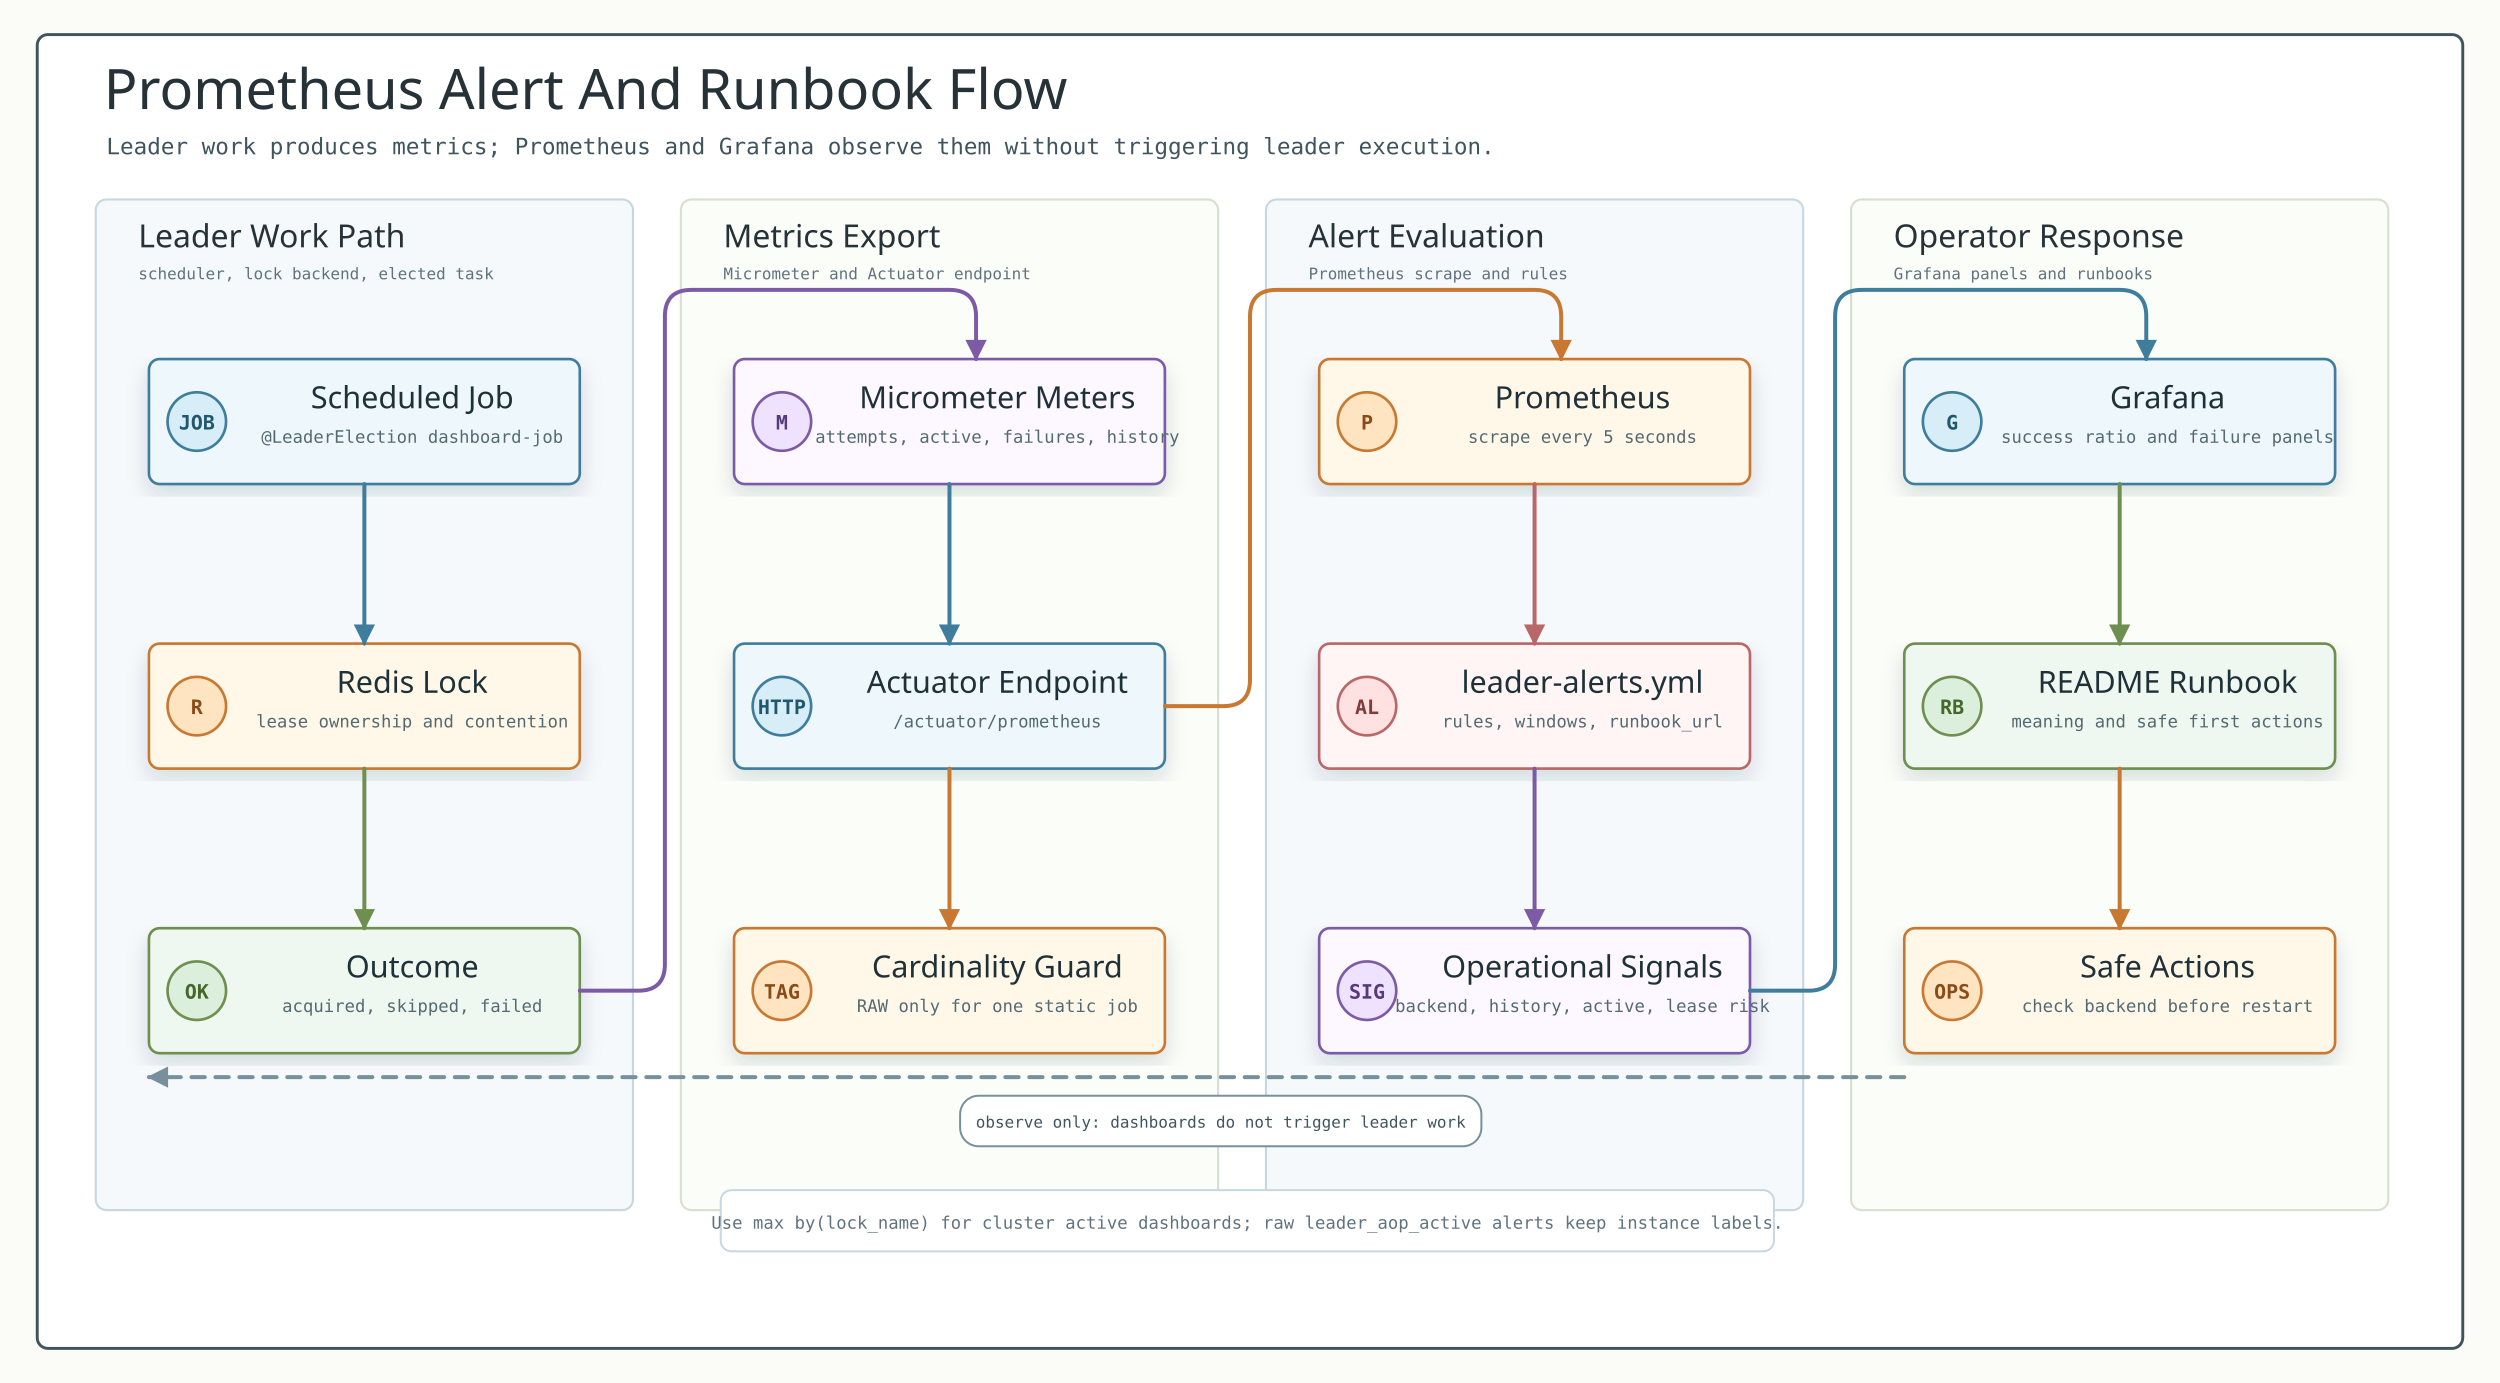
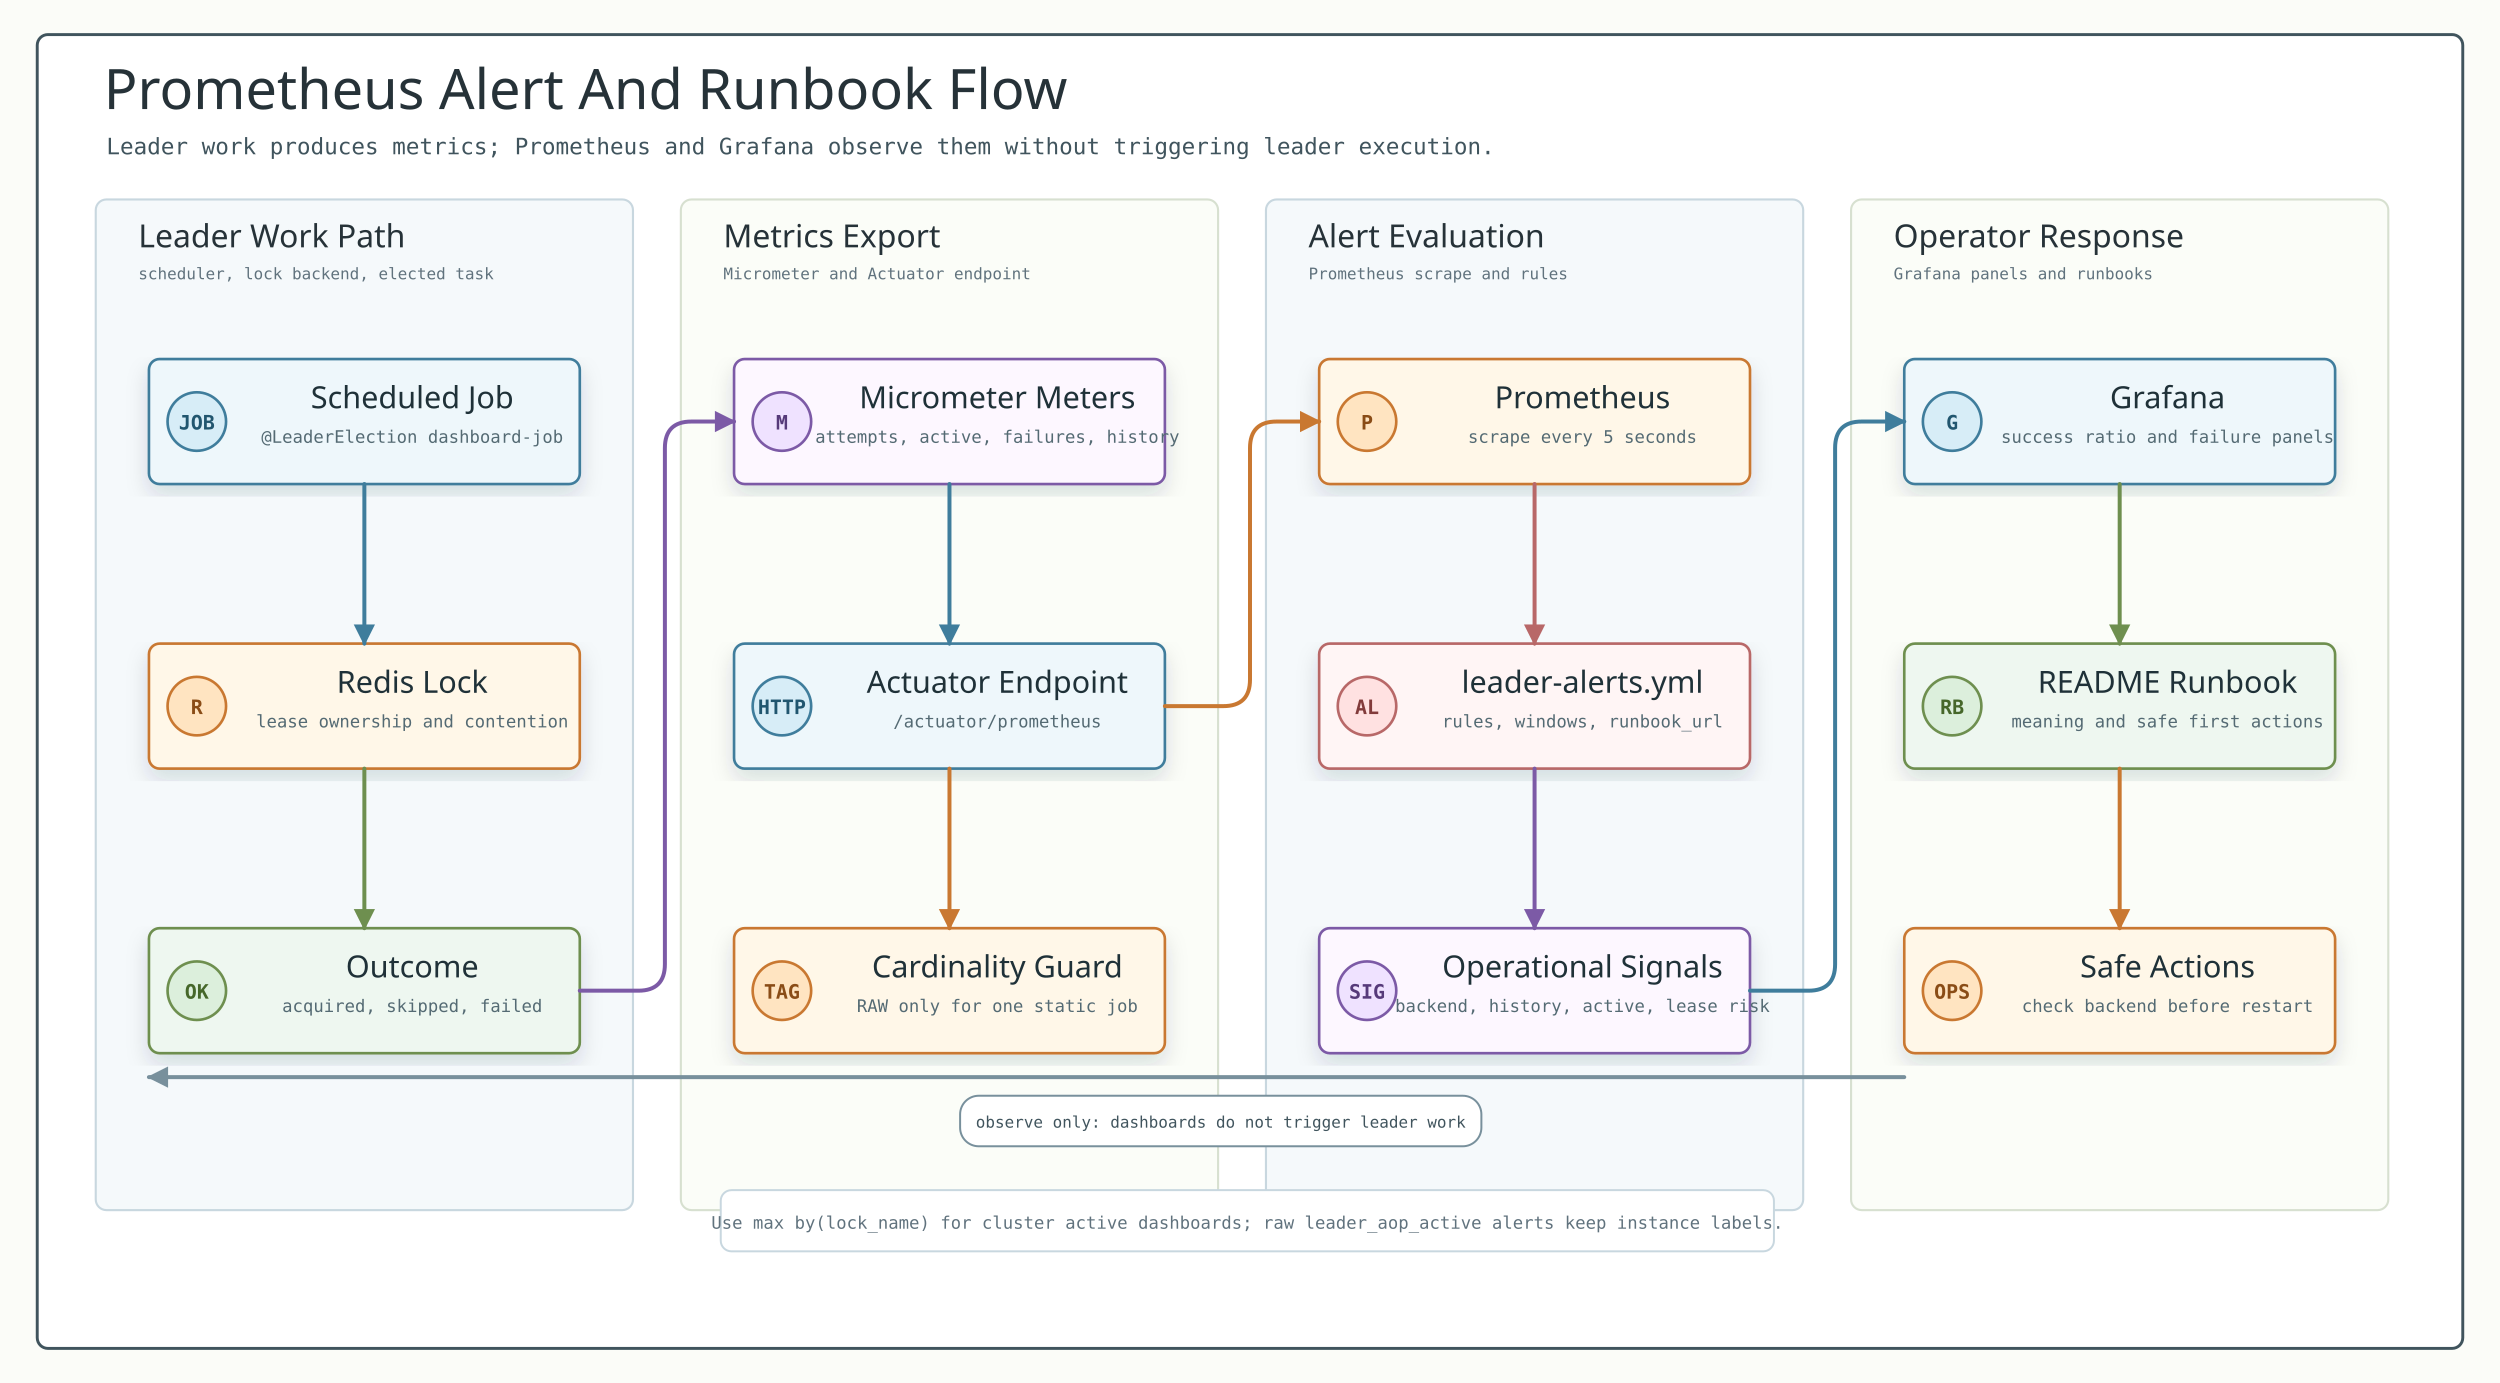
<svg xmlns="http://www.w3.org/2000/svg" width="1880" height="1040" viewBox="0 0 1880 1040" role="img" aria-labelledby="title desc">
  <defs>
    <filter id="softShadow" x="-10%" y="-10%" width="120%" height="120%">
      <feDropShadow dx="0" dy="8" stdDeviation="8" flood-color="#23323a" flood-opacity="0.14" />
    </filter>
    <style>
      .canvas { fill: #fbfcf8; }
      .frame { fill: #ffffff; stroke: #40545d; stroke-width: 2.2; }
      .title { font-family: "Architects Daughter", "Comic Sans MS", sans-serif; font-size: 42px; fill: #263238; }
      .subtitle, .hint, .detail, .label, .footer { font-family: "Comic Mono", "SFMono-Regular", monospace; fill: #40545d; }
      .subtitle { font-size: 17px; }
      .footer { font-size: 13px; fill: #60727d; }
      .band { fill: #f5f9fb; stroke: #c8d7df; stroke-width: 1.6; }
      .bandAlt { fill: #fbfdf8; stroke: #d7e0d0; stroke-width: 1.6; }
      .bandTitle { font-family: "Architects Daughter", "Comic Sans MS", sans-serif; font-size: 24px; fill: #263238; }
      .hint { font-size: 12px; fill: #60727d; }
      .card { filter: url(#softShadow); stroke-width: 2; rx: 8; }
      .cardTitle { font-family: "Architects Daughter", "Comic Sans MS", sans-serif; font-size: 23px; fill: #1f3138; }
      .detail { font-size: 13px; fill: #546a73; }
      .badge { stroke-width: 2; }
      .badgeText { font-family: "Comic Mono", "SFMono-Regular", monospace; font-size: 15px; font-weight: 700; }
      .edge { fill: none; stroke-width: 3; stroke-linecap: round; stroke-linejoin: round; }
-       .dash { stroke-dasharray: 10 8; }
      .labelBox { fill: #ffffff; stroke-width: 1.5; rx: 14; }
      .label { font-size: 12px; }
    </style>
    <marker id="arrowBlue" viewBox="0 0 10 10" markerUnits="userSpaceOnUse" markerWidth="16" markerHeight="16" refX="9" refY="5" orient="auto">
      <path d="M 0 0 L 10 5 L 0 10 Z" fill="#3f7d9c" />
    </marker>
    <marker id="arrowGreen" viewBox="0 0 10 10" markerUnits="userSpaceOnUse" markerWidth="16" markerHeight="16" refX="9" refY="5" orient="auto">
      <path d="M 0 0 L 10 5 L 0 10 Z" fill="#6e8f4f" />
    </marker>
    <marker id="arrowAmber" viewBox="0 0 10 10" markerUnits="userSpaceOnUse" markerWidth="16" markerHeight="16" refX="9" refY="5" orient="auto">
      <path d="M 0 0 L 10 5 L 0 10 Z" fill="#c97831" />
    </marker>
    <marker id="arrowRed" viewBox="0 0 10 10" markerUnits="userSpaceOnUse" markerWidth="16" markerHeight="16" refX="9" refY="5" orient="auto">
      <path d="M 0 0 L 10 5 L 0 10 Z" fill="#b86868" />
    </marker>
    <marker id="arrowPurple" viewBox="0 0 10 10" markerUnits="userSpaceOnUse" markerWidth="16" markerHeight="16" refX="9" refY="5" orient="auto">
      <path d="M 0 0 L 10 5 L 0 10 Z" fill="#7c5aa6" />
    </marker>
    <marker id="arrowGray" viewBox="0 0 10 10" markerUnits="userSpaceOnUse" markerWidth="16" markerHeight="16" refX="9" refY="5" orient="auto">
      <path d="M 0 0 L 10 5 L 0 10 Z" fill="#78909c" />
    </marker>
  </defs>
  <rect width="1880" height="1040" class="canvas" />
  <rect x="28" y="26" width="1824" height="988" rx="8" class="frame" />
  <text x="78" y="82" class="title">Prometheus Alert And Runbook Flow</text>
  <text x="80" y="116" class="subtitle">Leader work produces metrics; Prometheus and Grafana observe them without triggering leader execution.</text>
  <rect x="72" y="150" width="404" height="760" rx="8" class="band" />
  <text x="104" y="186" class="bandTitle">Leader Work Path</text>
  <text x="104" y="210" class="hint">scheduler, lock backend, elected task</text>
  <rect x="512" y="150" width="404" height="760" rx="8" class="bandAlt" />
  <text x="544" y="186" class="bandTitle">Metrics Export</text>
  <text x="544" y="210" class="hint">Micrometer and Actuator endpoint</text>
  <rect x="952" y="150" width="404" height="760" rx="8" class="band" />
  <text x="984" y="186" class="bandTitle">Alert Evaluation</text>
  <text x="984" y="210" class="hint">Prometheus scrape and rules</text>
  <rect x="1392" y="150" width="404" height="760" rx="8" class="bandAlt" />
  <text x="1424" y="186" class="bandTitle">Operator Response</text>
  <text x="1424" y="210" class="hint">Grafana panels and runbooks</text>
  <g id="scheduled-job" data-card="true">
    <rect x="112" y="270" width="324" height="94" rx="8" class="card" fill="#eef7fb" stroke="#3f7d9c" />
    <circle cx="148" cy="317" r="22" class="badge" fill="#d7edf7" stroke="#3f7d9c" />
    <text x="148" y="323" text-anchor="middle" class="badgeText" fill="#21566f">JOB</text>
    <text x="310" y="307" text-anchor="middle" class="cardTitle">Scheduled Job</text>
    <text x="310" y="333" text-anchor="middle" class="detail">@LeaderElection dashboard-job</text>
  </g>
  <g id="redis-lock" data-card="true">
    <rect x="112" y="484" width="324" height="94" rx="8" class="card" fill="#fff7e8" stroke="#c97831" />
    <circle cx="148" cy="531" r="22" class="badge" fill="#ffe4c1" stroke="#c97831" />
    <text x="148" y="537" text-anchor="middle" class="badgeText" fill="#8a4c16">R</text>
    <text x="310" y="521" text-anchor="middle" class="cardTitle">Redis Lock</text>
    <text x="310" y="547" text-anchor="middle" class="detail">lease ownership and contention</text>
  </g>
  <g id="leader-outcome" data-card="true">
    <rect x="112" y="698" width="324" height="94" rx="8" class="card" fill="#eef7f0" stroke="#6e8f4f" />
    <circle cx="148" cy="745" r="22" class="badge" fill="#dcefdc" stroke="#6e8f4f" />
    <text x="148" y="751" text-anchor="middle" class="badgeText" fill="#46672a">OK</text>
    <text x="310" y="735" text-anchor="middle" class="cardTitle">Outcome</text>
    <text x="310" y="761" text-anchor="middle" class="detail">acquired, skipped, failed</text>
  </g>
  <g id="micrometer" data-card="true">
    <rect x="552" y="270" width="324" height="94" rx="8" class="card" fill="#fdf7ff" stroke="#7c5aa6" />
    <circle cx="588" cy="317" r="22" class="badge" fill="#efe2ff" stroke="#7c5aa6" />
    <text x="588" y="323" text-anchor="middle" class="badgeText" fill="#563a7a">M</text>
    <text x="750" y="307" text-anchor="middle" class="cardTitle">Micrometer Meters</text>
    <text x="750" y="333" text-anchor="middle" class="detail">attempts, active, failures, history</text>
  </g>
  <g id="actuator" data-card="true">
    <rect x="552" y="484" width="324" height="94" rx="8" class="card" fill="#eef7fb" stroke="#3f7d9c" />
    <circle cx="588" cy="531" r="22" class="badge" fill="#d7edf7" stroke="#3f7d9c" />
    <text x="588" y="537" text-anchor="middle" class="badgeText" fill="#21566f">HTTP</text>
    <text x="750" y="521" text-anchor="middle" class="cardTitle">Actuator Endpoint</text>
    <text x="750" y="547" text-anchor="middle" class="detail">/actuator/prometheus</text>
  </g>
  <g id="tag-guard" data-card="true">
    <rect x="552" y="698" width="324" height="94" rx="8" class="card" fill="#fff7e8" stroke="#c97831" />
    <circle cx="588" cy="745" r="22" class="badge" fill="#ffe4c1" stroke="#c97831" />
    <text x="588" y="751" text-anchor="middle" class="badgeText" fill="#8a4c16">TAG</text>
    <text x="750" y="735" text-anchor="middle" class="cardTitle">Cardinality Guard</text>
    <text x="750" y="761" text-anchor="middle" class="detail">RAW only for one static job</text>
  </g>
  <g id="prometheus" data-card="true">
    <rect x="992" y="270" width="324" height="94" rx="8" class="card" fill="#fff7e8" stroke="#c97831" />
    <circle cx="1028" cy="317" r="22" class="badge" fill="#ffe4c1" stroke="#c97831" />
    <text x="1028" y="323" text-anchor="middle" class="badgeText" fill="#8a4c16">P</text>
    <text x="1190" y="307" text-anchor="middle" class="cardTitle">Prometheus</text>
    <text x="1190" y="333" text-anchor="middle" class="detail">scrape every 5 seconds</text>
  </g>
  <g id="rules" data-card="true">
    <rect x="992" y="484" width="324" height="94" rx="8" class="card" fill="#fff5f5" stroke="#b86868" />
    <circle cx="1028" cy="531" r="22" class="badge" fill="#ffe1e1" stroke="#b86868" />
    <text x="1028" y="537" text-anchor="middle" class="badgeText" fill="#823b3b">AL</text>
    <text x="1190" y="521" text-anchor="middle" class="cardTitle">leader-alerts.yml</text>
    <text x="1190" y="547" text-anchor="middle" class="detail">rules, windows, runbook_url</text>
  </g>
  <g id="signals" data-card="true">
    <rect x="992" y="698" width="324" height="94" rx="8" class="card" fill="#fdf7ff" stroke="#7c5aa6" />
    <circle cx="1028" cy="745" r="22" class="badge" fill="#efe2ff" stroke="#7c5aa6" />
    <text x="1028" y="751" text-anchor="middle" class="badgeText" fill="#563a7a">SIG</text>
    <text x="1190" y="735" text-anchor="middle" class="cardTitle">Operational Signals</text>
    <text x="1190" y="761" text-anchor="middle" class="detail">backend, history, active, lease risk</text>
  </g>
  <g id="grafana" data-card="true">
    <rect x="1432" y="270" width="324" height="94" rx="8" class="card" fill="#eef7fb" stroke="#3f7d9c" />
    <circle cx="1468" cy="317" r="22" class="badge" fill="#d7edf7" stroke="#3f7d9c" />
    <text x="1468" y="323" text-anchor="middle" class="badgeText" fill="#21566f">G</text>
    <text x="1630" y="307" text-anchor="middle" class="cardTitle">Grafana</text>
    <text x="1630" y="333" text-anchor="middle" class="detail">success ratio and failure panels</text>
  </g>
  <g id="runbook" data-card="true">
    <rect x="1432" y="484" width="324" height="94" rx="8" class="card" fill="#eef7f0" stroke="#6e8f4f" />
    <circle cx="1468" cy="531" r="22" class="badge" fill="#dcefdc" stroke="#6e8f4f" />
    <text x="1468" y="537" text-anchor="middle" class="badgeText" fill="#46672a">RB</text>
    <text x="1630" y="521" text-anchor="middle" class="cardTitle">README Runbook</text>
    <text x="1630" y="547" text-anchor="middle" class="detail">meaning and safe first actions</text>
  </g>
  <g id="actions" data-card="true">
    <rect x="1432" y="698" width="324" height="94" rx="8" class="card" fill="#fff7e8" stroke="#c97831" />
    <circle cx="1468" cy="745" r="22" class="badge" fill="#ffe4c1" stroke="#c97831" />
    <text x="1468" y="751" text-anchor="middle" class="badgeText" fill="#8a4c16">OPS</text>
    <text x="1630" y="735" text-anchor="middle" class="cardTitle">Safe Actions</text>
    <text x="1630" y="761" text-anchor="middle" class="detail">check backend before restart</text>
  </g>
  <path d="M 274 364 L 274 484" class="edge" stroke="#3f7d9c" marker-end="url(#arrowBlue)" data-connector="job-to-redis" />
  <path d="M 274 578 L 274 698" class="edge" stroke="#6e8f4f" marker-end="url(#arrowGreen)" data-connector="redis-to-outcome" />
-   <path d="M 436 745 L 480 745 Q 500 745 500 725 L 500 238 Q 500 218 520 218 L 714 218 Q 734 218 734 238 L 734 270" class="edge" stroke="#7c5aa6" marker-end="url(#arrowPurple)" data-connector="outcome-to-meters" />
+   <path d="M 436 745 L 480 745 Q 500 745 500 725 L 500 337 Q 500 317 520 317 L 552 317" class="edge" stroke="#7c5aa6" marker-end="url(#arrowPurple)" data-connector="outcome-to-meters" />
  <path d="M 714 364 L 714 484" class="edge" stroke="#3f7d9c" marker-end="url(#arrowBlue)" data-connector="meters-to-actuator" />
  <path d="M 714 578 L 714 698" class="edge" stroke="#c97831" marker-end="url(#arrowAmber)" data-connector="actuator-to-tags" />
-   <path d="M 876 531 L 920 531 Q 940 531 940 511 L 940 238 Q 940 218 960 218 L 1154 218 Q 1174 218 1174 238 L 1174 270" class="edge" stroke="#c97831" marker-end="url(#arrowAmber)" data-connector="actuator-to-prometheus" />
+   <path d="M 876 531 L 920 531 Q 940 531 940 511 L 940 337 Q 940 317 960 317 L 992 317" class="edge" stroke="#c97831" marker-end="url(#arrowAmber)" data-connector="actuator-to-prometheus" />
  <path d="M 1154 364 L 1154 484" class="edge" stroke="#b86868" marker-end="url(#arrowRed)" data-connector="prometheus-to-rules" />
  <path d="M 1154 578 L 1154 698" class="edge" stroke="#7c5aa6" marker-end="url(#arrowPurple)" data-connector="rules-to-signals" />
-   <path d="M 1316 745 L 1360 745 Q 1380 745 1380 725 L 1380 238 Q 1380 218 1400 218 L 1594 218 Q 1614 218 1614 238 L 1614 270" class="edge" stroke="#3f7d9c" marker-end="url(#arrowBlue)" data-connector="signals-to-grafana" />
+   <path d="M 1316 745 L 1360 745 Q 1380 745 1380 725 L 1380 337 Q 1380 317 1400 317 L 1432 317" class="edge" stroke="#3f7d9c" marker-end="url(#arrowBlue)" data-connector="signals-to-grafana" />
  <path d="M 1594 364 L 1594 484" class="edge" stroke="#6e8f4f" marker-end="url(#arrowGreen)" data-connector="grafana-to-runbook" />
  <path d="M 1594 578 L 1594 698" class="edge" stroke="#c97831" marker-end="url(#arrowAmber)" data-connector="runbook-to-actions" />
-   <path d="M 1432 810 L 112 810" class="edge dash" stroke="#78909c" marker-end="url(#arrowGray)" data-connector="observe-only-note" />
+   <path d="M 1432 810 L 112 810" class="edge" stroke="#78909c" marker-end="url(#arrowGray)" data-connector="observe-only-note" />
  <rect x="722" y="824" width="392" height="38" rx="19" class="labelBox" stroke="#78909c" />
  <text x="918" y="848" text-anchor="middle" class="label">observe only: dashboards do not trigger leader work</text>
  <rect x="542" y="895" width="792" height="46" rx="8" fill="#ffffff" stroke="#c8d7df" stroke-width="1.5" />
  <text x="938" y="924" text-anchor="middle" class="footer">Use max by(lock_name) for cluster active dashboards; raw leader_aop_active alerts keep instance labels.</text>
</svg>
